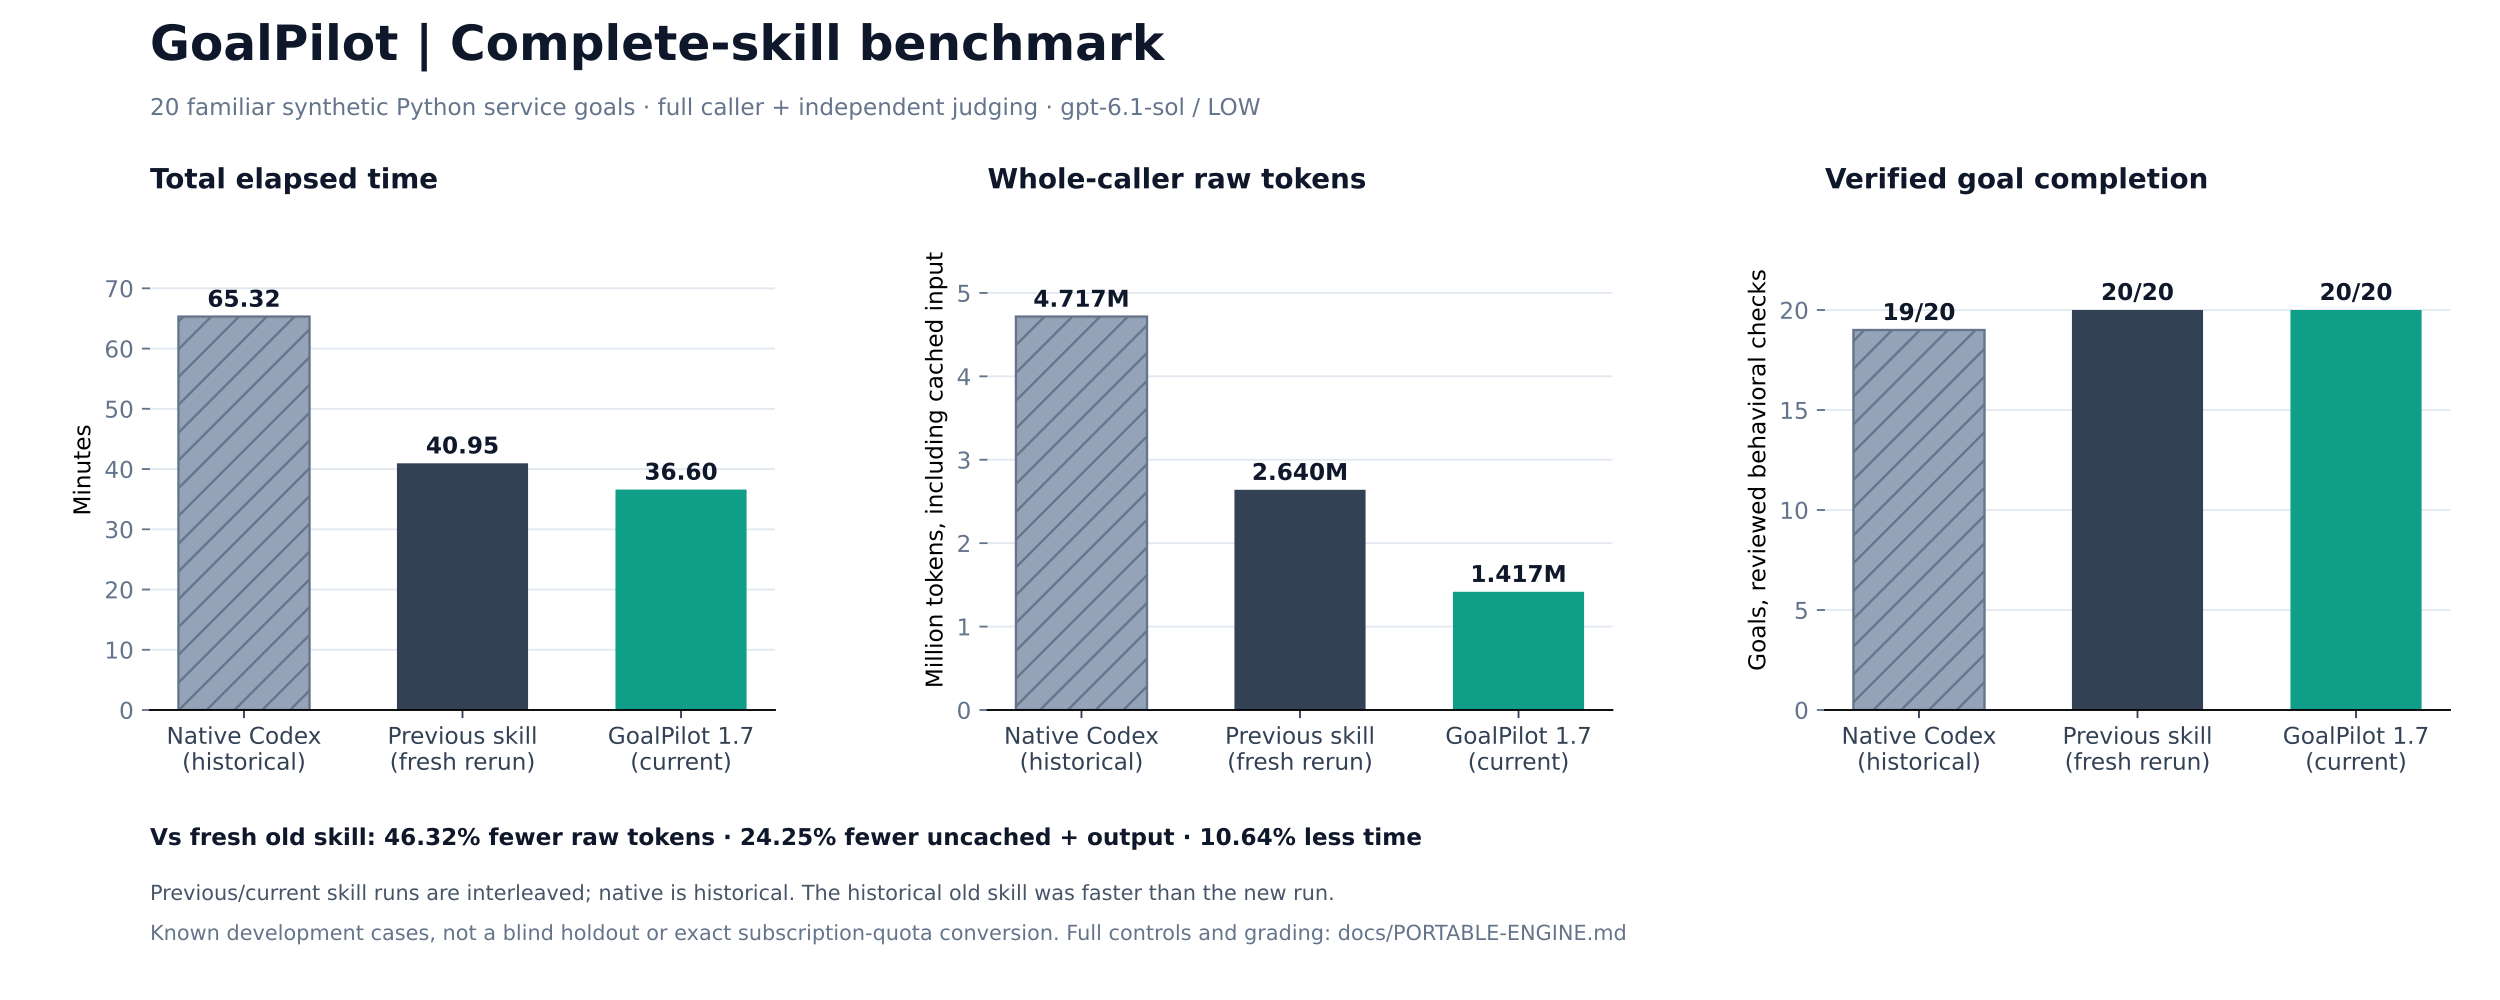
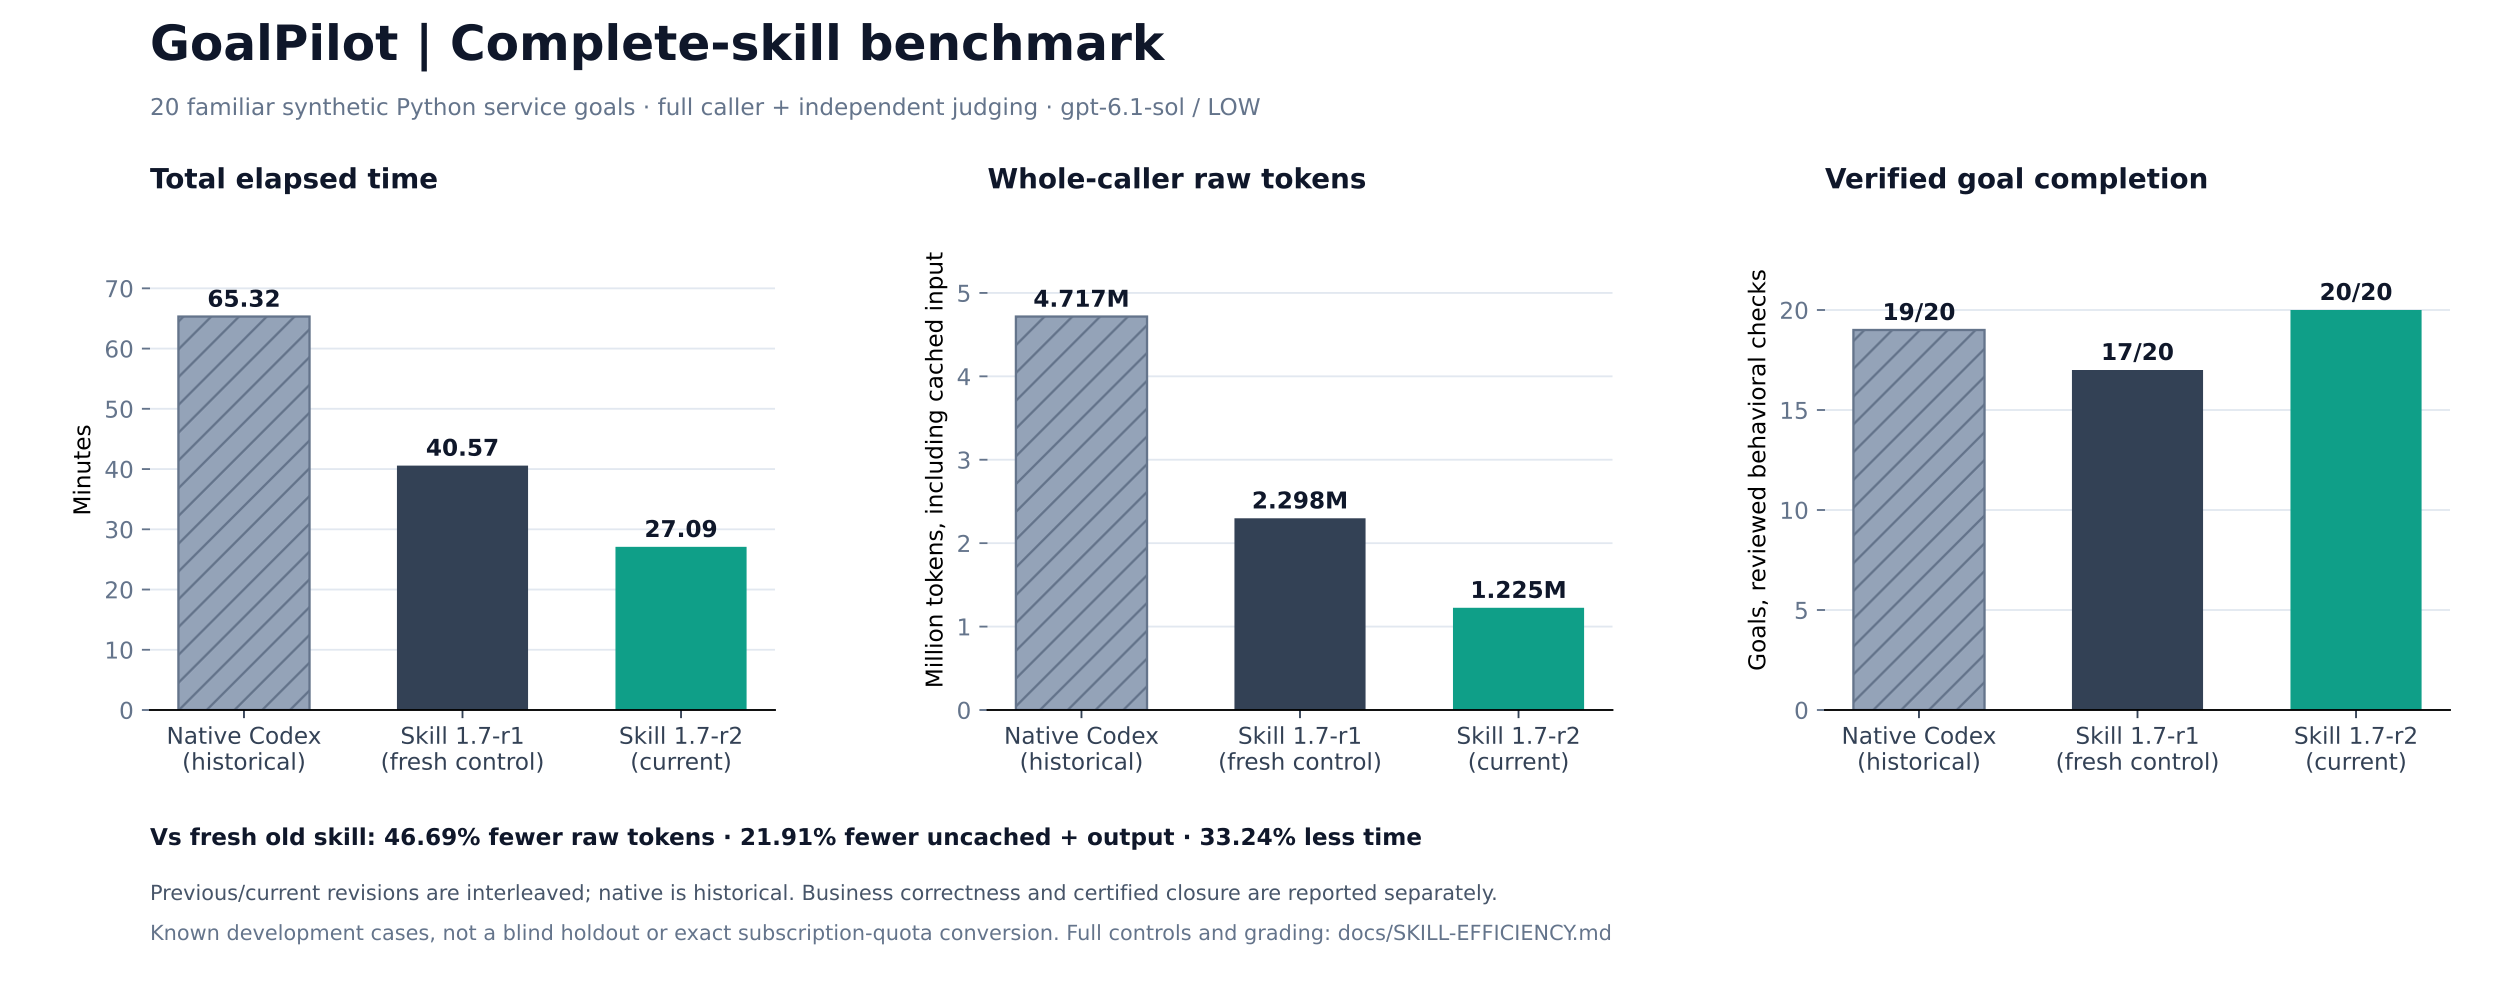
<svg xmlns="http://www.w3.org/2000/svg" xmlns:xlink="http://www.w3.org/1999/xlink" width="1080pt" height="432pt" viewBox="0 0 1080 432" version="1.1">
  <defs>
    <style type="text/css">*{stroke-linejoin: round; stroke-linecap: butt}</style>
  </defs>
  <g id="figure_1">
    <g id="patch_1">
      <path d="M 0 432 L 1080 432 L 1080 0 L 0 0 z " style="fill: #ffffff" />
    </g>
    <g id="axes_1">
      <g id="patch_2">
        <path d="M 64.8 306.72 L 334.8 306.72 L 334.8 99.36 L 64.8 99.36 z " style="fill: #ffffff" />
      </g>
      <g id="matplotlib.axis_1">
        <g id="xtick_1">
          <g id="line2d_1">
            <defs>
-               <path id="m15d80587d0" d="M 0 0 L 0 3.5 " style="stroke: #334155; stroke-width: 0.8" />
+               <path id="m321ddc1f88" d="M 0 0 L 0 3.5 " style="stroke: #334155; stroke-width: 0.8" />
            </defs>
            <g>
-               <use xlink:href="#m15d80587d0" x="105.394" y="306.72" style="fill: #334155; stroke: #334155; stroke-width: 0.8" />
+               <use xlink:href="#m321ddc1f88" x="105.394" y="306.72" style="fill: #334155; stroke: #334155; stroke-width: 0.8" />
            </g>
          </g>
          <g id="text_1">
            <text style="font-size: 10px; font-family: 'DejaVu Sans'; fill: #334155" transform="translate(71.94206 321.3184)">Native Codex</text>
            <text style="font-size: 10px; font-family: 'DejaVu Sans'; fill: #334155" transform="translate(78.66394 332.5163)">(historical)</text>
          </g>
        </g>
        <g id="xtick_2">
          <g id="line2d_2">
            <g>
-               <use xlink:href="#m15d80587d0" x="199.8" y="306.72" style="fill: #334155; stroke: #334155; stroke-width: 0.8" />
+               <use xlink:href="#m321ddc1f88" x="199.8" y="306.72" style="fill: #334155; stroke: #334155; stroke-width: 0.8" />
            </g>
          </g>
          <g id="text_2">
-             <text style="font-size: 10px; font-family: 'DejaVu Sans'; fill: #334155" transform="translate(167.4156 321.3184)">Previous skill</text>
-             <text style="font-size: 10px; font-family: 'DejaVu Sans'; fill: #334155" transform="translate(168.3438 332.5163)">(fresh rerun)</text>
+             <text style="font-size: 10px; font-family: 'DejaVu Sans'; fill: #334155" transform="translate(172.982 321.3184)">Skill 1.7-r1</text>
+             <text style="font-size: 10px; font-family: 'DejaVu Sans'; fill: #334155" transform="translate(164.4273 332.5163)">(fresh control)</text>
          </g>
        </g>
        <g id="xtick_3">
          <g id="line2d_3">
            <g>
-               <use xlink:href="#m15d80587d0" x="294.206" y="306.72" style="fill: #334155; stroke: #334155; stroke-width: 0.8" />
+               <use xlink:href="#m321ddc1f88" x="294.206" y="306.72" style="fill: #334155; stroke: #334155; stroke-width: 0.8" />
            </g>
          </g>
          <g id="text_3">
-             <text style="font-size: 10px; font-family: 'DejaVu Sans'; fill: #334155" transform="translate(262.5783 321.3184)">GoalPilot 1.7</text>
+             <text style="font-size: 10px; font-family: 'DejaVu Sans'; fill: #334155" transform="translate(267.3876 321.3184)">Skill 1.7-r2</text>
            <text style="font-size: 10px; font-family: 'DejaVu Sans'; fill: #334155" transform="translate(272.2697 332.5163)">(current)</text>
          </g>
        </g>
      </g>
      <g id="matplotlib.axis_2">
        <g id="ytick_1">
          <g id="line2d_4">
-             <path d="M 64.8 306.72 L 334.8 306.72 " clip-path="url(#pdac744a780)" style="fill: none; stroke: #e2e8f0; stroke-width: 0.8; stroke-linecap: square" />
+             <path d="M 64.8 306.72 L 334.8 306.72 " clip-path="url(#p825b41dcf9)" style="fill: none; stroke: #e2e8f0; stroke-width: 0.8; stroke-linecap: square" />
          </g>
          <g id="line2d_5">
            <defs>
-               <path id="m913bb159c8" d="M 0 0 L -3.5 0 " style="stroke: #64748b; stroke-width: 0.8" />
+               <path id="mdab0a45392" d="M 0 0 L -3.5 0 " style="stroke: #64748b; stroke-width: 0.8" />
            </defs>
            <g>
-               <use xlink:href="#m913bb159c8" x="64.8" y="306.72" style="fill: #64748b; stroke: #64748b; stroke-width: 0.8" />
+               <use xlink:href="#mdab0a45392" x="64.8" y="306.72" style="fill: #64748b; stroke: #64748b; stroke-width: 0.8" />
            </g>
          </g>
          <g id="text_4">
            <text style="font-size: 10px; font-family: 'DejaVu Sans'; text-anchor: end; fill: #64748b" x="57.8" y="310.519" transform="rotate(-0 57.8 310.5192)">0</text>
          </g>
        </g>
        <g id="ytick_2">
          <g id="line2d_6">
-             <path d="M 64.8 280.698 L 334.8 280.698 " clip-path="url(#pdac744a780)" style="fill: none; stroke: #e2e8f0; stroke-width: 0.8; stroke-linecap: square" />
+             <path d="M 64.8 280.698 L 334.8 280.698 " clip-path="url(#p825b41dcf9)" style="fill: none; stroke: #e2e8f0; stroke-width: 0.8; stroke-linecap: square" />
          </g>
          <g id="line2d_7">
            <g>
-               <use xlink:href="#m913bb159c8" x="64.8" y="280.698" style="fill: #64748b; stroke: #64748b; stroke-width: 0.8" />
+               <use xlink:href="#mdab0a45392" x="64.8" y="280.698" style="fill: #64748b; stroke: #64748b; stroke-width: 0.8" />
            </g>
          </g>
          <g id="text_5">
            <text style="font-size: 10px; font-family: 'DejaVu Sans'; text-anchor: end; fill: #64748b" x="57.8" y="284.498" transform="rotate(-0 57.8 284.4977)">10</text>
          </g>
        </g>
        <g id="ytick_3">
          <g id="line2d_8">
-             <path d="M 64.8 254.677 L 334.8 254.677 " clip-path="url(#pdac744a780)" style="fill: none; stroke: #e2e8f0; stroke-width: 0.8; stroke-linecap: square" />
+             <path d="M 64.8 254.677 L 334.8 254.677 " clip-path="url(#p825b41dcf9)" style="fill: none; stroke: #e2e8f0; stroke-width: 0.8; stroke-linecap: square" />
          </g>
          <g id="line2d_9">
            <g>
-               <use xlink:href="#m913bb159c8" x="64.8" y="254.677" style="fill: #64748b; stroke: #64748b; stroke-width: 0.8" />
+               <use xlink:href="#mdab0a45392" x="64.8" y="254.677" style="fill: #64748b; stroke: #64748b; stroke-width: 0.8" />
            </g>
          </g>
          <g id="text_6">
            <text style="font-size: 10px; font-family: 'DejaVu Sans'; text-anchor: end; fill: #64748b" x="57.8" y="258.476" transform="rotate(-0 57.8 258.4762)">20</text>
          </g>
        </g>
        <g id="ytick_4">
          <g id="line2d_10">
-             <path d="M 64.8 228.655 L 334.8 228.655 " clip-path="url(#pdac744a780)" style="fill: none; stroke: #e2e8f0; stroke-width: 0.8; stroke-linecap: square" />
+             <path d="M 64.8 228.655 L 334.8 228.655 " clip-path="url(#p825b41dcf9)" style="fill: none; stroke: #e2e8f0; stroke-width: 0.8; stroke-linecap: square" />
          </g>
          <g id="line2d_11">
            <g>
-               <use xlink:href="#m913bb159c8" x="64.8" y="228.655" style="fill: #64748b; stroke: #64748b; stroke-width: 0.8" />
+               <use xlink:href="#mdab0a45392" x="64.8" y="228.655" style="fill: #64748b; stroke: #64748b; stroke-width: 0.8" />
            </g>
          </g>
          <g id="text_7">
            <text style="font-size: 10px; font-family: 'DejaVu Sans'; text-anchor: end; fill: #64748b" x="57.8" y="232.455" transform="rotate(-0 57.8 232.4547)">30</text>
          </g>
        </g>
        <g id="ytick_5">
          <g id="line2d_12">
-             <path d="M 64.8 202.634 L 334.8 202.634 " clip-path="url(#pdac744a780)" style="fill: none; stroke: #e2e8f0; stroke-width: 0.8; stroke-linecap: square" />
+             <path d="M 64.8 202.634 L 334.8 202.634 " clip-path="url(#p825b41dcf9)" style="fill: none; stroke: #e2e8f0; stroke-width: 0.8; stroke-linecap: square" />
          </g>
          <g id="line2d_13">
            <g>
-               <use xlink:href="#m913bb159c8" x="64.8" y="202.634" style="fill: #64748b; stroke: #64748b; stroke-width: 0.8" />
+               <use xlink:href="#mdab0a45392" x="64.8" y="202.634" style="fill: #64748b; stroke: #64748b; stroke-width: 0.8" />
            </g>
          </g>
          <g id="text_8">
            <text style="font-size: 10px; font-family: 'DejaVu Sans'; text-anchor: end; fill: #64748b" x="57.8" y="206.433" transform="rotate(-0 57.8 206.4332)">40</text>
          </g>
        </g>
        <g id="ytick_6">
          <g id="line2d_14">
-             <path d="M 64.8 176.612 L 334.8 176.612 " clip-path="url(#pdac744a780)" style="fill: none; stroke: #e2e8f0; stroke-width: 0.8; stroke-linecap: square" />
+             <path d="M 64.8 176.612 L 334.8 176.612 " clip-path="url(#p825b41dcf9)" style="fill: none; stroke: #e2e8f0; stroke-width: 0.8; stroke-linecap: square" />
          </g>
          <g id="line2d_15">
            <g>
-               <use xlink:href="#m913bb159c8" x="64.8" y="176.612" style="fill: #64748b; stroke: #64748b; stroke-width: 0.8" />
+               <use xlink:href="#mdab0a45392" x="64.8" y="176.612" style="fill: #64748b; stroke: #64748b; stroke-width: 0.8" />
            </g>
          </g>
          <g id="text_9">
            <text style="font-size: 10px; font-family: 'DejaVu Sans'; text-anchor: end; fill: #64748b" x="57.8" y="180.412" transform="rotate(-0 57.8 180.4116)">50</text>
          </g>
        </g>
        <g id="ytick_7">
          <g id="line2d_16">
-             <path d="M 64.8 150.591 L 334.8 150.591 " clip-path="url(#pdac744a780)" style="fill: none; stroke: #e2e8f0; stroke-width: 0.8; stroke-linecap: square" />
+             <path d="M 64.8 150.591 L 334.8 150.591 " clip-path="url(#p825b41dcf9)" style="fill: none; stroke: #e2e8f0; stroke-width: 0.8; stroke-linecap: square" />
          </g>
          <g id="line2d_17">
            <g>
-               <use xlink:href="#m913bb159c8" x="64.8" y="150.591" style="fill: #64748b; stroke: #64748b; stroke-width: 0.8" />
+               <use xlink:href="#mdab0a45392" x="64.8" y="150.591" style="fill: #64748b; stroke: #64748b; stroke-width: 0.8" />
            </g>
          </g>
          <g id="text_10">
            <text style="font-size: 10px; font-family: 'DejaVu Sans'; text-anchor: end; fill: #64748b" x="57.8" y="154.39" transform="rotate(-0 57.8 154.3901)">60</text>
          </g>
        </g>
        <g id="ytick_8">
          <g id="line2d_18">
-             <path d="M 64.8 124.569 L 334.8 124.569 " clip-path="url(#pdac744a780)" style="fill: none; stroke: #e2e8f0; stroke-width: 0.8; stroke-linecap: square" />
+             <path d="M 64.8 124.569 L 334.8 124.569 " clip-path="url(#p825b41dcf9)" style="fill: none; stroke: #e2e8f0; stroke-width: 0.8; stroke-linecap: square" />
          </g>
          <g id="line2d_19">
            <g>
-               <use xlink:href="#m913bb159c8" x="64.8" y="124.569" style="fill: #64748b; stroke: #64748b; stroke-width: 0.8" />
+               <use xlink:href="#mdab0a45392" x="64.8" y="124.569" style="fill: #64748b; stroke: #64748b; stroke-width: 0.8" />
            </g>
          </g>
          <g id="text_11">
            <text style="font-size: 10px; font-family: 'DejaVu Sans'; text-anchor: end; fill: #64748b" x="57.8" y="128.369" transform="rotate(-0 57.8 128.3686)">70</text>
          </g>
        </g>
        <g id="text_12">
          <text style="font-size: 10px; font-family: 'DejaVu Sans'; text-anchor: middle" x="38.995" y="203.04" transform="rotate(-90 38.99531 203.04)">Minutes</text>
        </g>
      </g>
      <g id="patch_3">
-         <path d="M 77.073 306.72 L 133.716 306.72 L 133.716 136.753 L 77.073 136.753 z " clip-path="url(#pdac744a780)" style="fill: url(#hd0db1c50c2); stroke: #64748b; stroke-linejoin: miter" />
+         <path d="M 77.073 306.72 L 133.716 306.72 L 133.716 136.753 L 77.073 136.753 z " clip-path="url(#p825b41dcf9)" style="fill: url(#hbc62522ed9); stroke: #64748b; stroke-linejoin: miter" />
      </g>
      <g id="patch_4">
-         <path d="M 171.478 306.72 L 228.122 306.72 L 228.122 200.149 L 171.478 200.149 z " clip-path="url(#pdac744a780)" style="fill: #334155" />
+         <path d="M 171.478 306.72 L 228.122 306.72 L 228.122 201.141 L 171.478 201.141 z " clip-path="url(#p825b41dcf9)" style="fill: #334155" />
      </g>
      <g id="patch_5">
-         <path d="M 265.884 306.72 L 322.527 306.72 L 322.527 211.489 L 265.884 211.489 z " clip-path="url(#pdac744a780)" style="fill: #0f9f88" />
+         <path d="M 265.884 306.72 L 322.527 306.72 L 322.527 236.232 L 265.884 236.232 z " clip-path="url(#p825b41dcf9)" style="fill: #0f9f88" />
      </g>
      <g id="patch_6">
        <path d="M 64.8 306.72 L 334.8 306.72 " style="fill: none; stroke: #000000; stroke-width: 0.8; stroke-linejoin: miter; stroke-linecap: square" />
      </g>
      <g id="text_13">
        <text style="font-weight: 700; font-size: 10px; font-family: 'DejaVu Sans'; text-anchor: middle; fill: #0f172a" x="105.394" y="132.504" transform="rotate(-0 105.3944 132.5036)">65.32</text>
      </g>
      <g id="text_14">
-         <text style="font-weight: 700; font-size: 10px; font-family: 'DejaVu Sans'; text-anchor: middle; fill: #0f172a" x="199.8" y="195.9" transform="rotate(-0 199.8 195.9)">40.95</text>
+         <text style="font-weight: 700; font-size: 10px; font-family: 'DejaVu Sans'; text-anchor: middle; fill: #0f172a" x="199.8" y="196.892" transform="rotate(-0 199.8 196.8923)">40.57</text>
      </g>
      <g id="text_15">
-         <text style="font-weight: 700; font-size: 10px; font-family: 'DejaVu Sans'; text-anchor: middle; fill: #0f172a" x="294.206" y="207.24" transform="rotate(-0 294.2056 207.2397)">36.60</text>
+         <text style="font-weight: 700; font-size: 10px; font-family: 'DejaVu Sans'; text-anchor: middle; fill: #0f172a" x="294.206" y="231.983" transform="rotate(-0 294.2056 231.9829)">27.09</text>
      </g>
      <g id="text_16">
        <text style="font-weight: 700; font-size: 12px; font-family: 'DejaVu Sans'; text-anchor: start; fill: #0f172a" x="64.8" y="81.36" transform="rotate(-0 64.8 81.36)">Total elapsed time</text>
      </g>
    </g>
    <g id="axes_2">
      <g id="patch_7">
        <path d="M 426.6 306.72 L 696.6 306.72 L 696.6 99.36 L 426.6 99.36 z " style="fill: #ffffff" />
      </g>
      <g id="matplotlib.axis_3">
        <g id="xtick_4">
          <g id="line2d_20">
            <g>
-               <use xlink:href="#m15d80587d0" x="467.194" y="306.72" style="fill: #334155; stroke: #334155; stroke-width: 0.8" />
+               <use xlink:href="#m321ddc1f88" x="467.194" y="306.72" style="fill: #334155; stroke: #334155; stroke-width: 0.8" />
            </g>
          </g>
          <g id="text_17">
            <text style="font-size: 10px; font-family: 'DejaVu Sans'; fill: #334155" transform="translate(433.7421 321.3184)">Native Codex</text>
            <text style="font-size: 10px; font-family: 'DejaVu Sans'; fill: #334155" transform="translate(440.4639 332.5163)">(historical)</text>
          </g>
        </g>
        <g id="xtick_5">
          <g id="line2d_21">
            <g>
-               <use xlink:href="#m15d80587d0" x="561.6" y="306.72" style="fill: #334155; stroke: #334155; stroke-width: 0.8" />
+               <use xlink:href="#m321ddc1f88" x="561.6" y="306.72" style="fill: #334155; stroke: #334155; stroke-width: 0.8" />
            </g>
          </g>
          <g id="text_18">
-             <text style="font-size: 10px; font-family: 'DejaVu Sans'; fill: #334155" transform="translate(529.2156 321.3184)">Previous skill</text>
-             <text style="font-size: 10px; font-family: 'DejaVu Sans'; fill: #334155" transform="translate(530.1437 332.5163)">(fresh rerun)</text>
+             <text style="font-size: 10px; font-family: 'DejaVu Sans'; fill: #334155" transform="translate(534.782 321.3184)">Skill 1.7-r1</text>
+             <text style="font-size: 10px; font-family: 'DejaVu Sans'; fill: #334155" transform="translate(526.2273 332.5163)">(fresh control)</text>
          </g>
        </g>
        <g id="xtick_6">
          <g id="line2d_22">
            <g>
-               <use xlink:href="#m15d80587d0" x="656.006" y="306.72" style="fill: #334155; stroke: #334155; stroke-width: 0.8" />
+               <use xlink:href="#m321ddc1f88" x="656.006" y="306.72" style="fill: #334155; stroke: #334155; stroke-width: 0.8" />
            </g>
          </g>
          <g id="text_19">
-             <text style="font-size: 10px; font-family: 'DejaVu Sans'; fill: #334155" transform="translate(624.3783 321.3184)">GoalPilot 1.7</text>
+             <text style="font-size: 10px; font-family: 'DejaVu Sans'; fill: #334155" transform="translate(629.1876 321.3184)">Skill 1.7-r2</text>
            <text style="font-size: 10px; font-family: 'DejaVu Sans'; fill: #334155" transform="translate(634.0697 332.5163)">(current)</text>
          </g>
        </g>
      </g>
      <g id="matplotlib.axis_4">
        <g id="ytick_9">
          <g id="line2d_23">
-             <path d="M 426.6 306.72 L 696.6 306.72 " clip-path="url(#p3ad0c4c49a)" style="fill: none; stroke: #e2e8f0; stroke-width: 0.8; stroke-linecap: square" />
+             <path d="M 426.6 306.72 L 696.6 306.72 " clip-path="url(#p499d411fe7)" style="fill: none; stroke: #e2e8f0; stroke-width: 0.8; stroke-linecap: square" />
          </g>
          <g id="line2d_24">
            <g>
-               <use xlink:href="#m913bb159c8" x="426.6" y="306.72" style="fill: #64748b; stroke: #64748b; stroke-width: 0.8" />
+               <use xlink:href="#mdab0a45392" x="426.6" y="306.72" style="fill: #64748b; stroke: #64748b; stroke-width: 0.8" />
            </g>
          </g>
          <g id="text_20">
            <text style="font-size: 10px; font-family: 'DejaVu Sans'; text-anchor: end; fill: #64748b" x="419.6" y="310.519" transform="rotate(-0 419.6 310.5192)">0</text>
          </g>
        </g>
        <g id="ytick_10">
          <g id="line2d_25">
-             <path d="M 426.6 270.684 L 696.6 270.684 " clip-path="url(#p3ad0c4c49a)" style="fill: none; stroke: #e2e8f0; stroke-width: 0.8; stroke-linecap: square" />
+             <path d="M 426.6 270.684 L 696.6 270.684 " clip-path="url(#p499d411fe7)" style="fill: none; stroke: #e2e8f0; stroke-width: 0.8; stroke-linecap: square" />
          </g>
          <g id="line2d_26">
            <g>
-               <use xlink:href="#m913bb159c8" x="426.6" y="270.684" style="fill: #64748b; stroke: #64748b; stroke-width: 0.8" />
+               <use xlink:href="#mdab0a45392" x="426.6" y="270.684" style="fill: #64748b; stroke: #64748b; stroke-width: 0.8" />
            </g>
          </g>
          <g id="text_21">
            <text style="font-size: 10px; font-family: 'DejaVu Sans'; text-anchor: end; fill: #64748b" x="419.6" y="274.483" transform="rotate(-0 419.6 274.4831)">1</text>
          </g>
        </g>
        <g id="ytick_11">
          <g id="line2d_27">
-             <path d="M 426.6 234.648 L 696.6 234.648 " clip-path="url(#p3ad0c4c49a)" style="fill: none; stroke: #e2e8f0; stroke-width: 0.8; stroke-linecap: square" />
+             <path d="M 426.6 234.648 L 696.6 234.648 " clip-path="url(#p499d411fe7)" style="fill: none; stroke: #e2e8f0; stroke-width: 0.8; stroke-linecap: square" />
          </g>
          <g id="line2d_28">
            <g>
-               <use xlink:href="#m913bb159c8" x="426.6" y="234.648" style="fill: #64748b; stroke: #64748b; stroke-width: 0.8" />
+               <use xlink:href="#mdab0a45392" x="426.6" y="234.648" style="fill: #64748b; stroke: #64748b; stroke-width: 0.8" />
            </g>
          </g>
          <g id="text_22">
            <text style="font-size: 10px; font-family: 'DejaVu Sans'; text-anchor: end; fill: #64748b" x="419.6" y="238.447" transform="rotate(-0 419.6 238.447)">2</text>
          </g>
        </g>
        <g id="ytick_12">
          <g id="line2d_29">
-             <path d="M 426.6 198.612 L 696.6 198.612 " clip-path="url(#p3ad0c4c49a)" style="fill: none; stroke: #e2e8f0; stroke-width: 0.8; stroke-linecap: square" />
+             <path d="M 426.6 198.612 L 696.6 198.612 " clip-path="url(#p499d411fe7)" style="fill: none; stroke: #e2e8f0; stroke-width: 0.8; stroke-linecap: square" />
          </g>
          <g id="line2d_30">
            <g>
-               <use xlink:href="#m913bb159c8" x="426.6" y="198.612" style="fill: #64748b; stroke: #64748b; stroke-width: 0.8" />
+               <use xlink:href="#mdab0a45392" x="426.6" y="198.612" style="fill: #64748b; stroke: #64748b; stroke-width: 0.8" />
            </g>
          </g>
          <g id="text_23">
            <text style="font-size: 10px; font-family: 'DejaVu Sans'; text-anchor: end; fill: #64748b" x="419.6" y="202.411" transform="rotate(-0 419.6 202.4109)">3</text>
          </g>
        </g>
        <g id="ytick_13">
          <g id="line2d_31">
-             <path d="M 426.6 162.576 L 696.6 162.576 " clip-path="url(#p3ad0c4c49a)" style="fill: none; stroke: #e2e8f0; stroke-width: 0.8; stroke-linecap: square" />
+             <path d="M 426.6 162.576 L 696.6 162.576 " clip-path="url(#p499d411fe7)" style="fill: none; stroke: #e2e8f0; stroke-width: 0.8; stroke-linecap: square" />
          </g>
          <g id="line2d_32">
            <g>
-               <use xlink:href="#m913bb159c8" x="426.6" y="162.576" style="fill: #64748b; stroke: #64748b; stroke-width: 0.8" />
+               <use xlink:href="#mdab0a45392" x="426.6" y="162.576" style="fill: #64748b; stroke: #64748b; stroke-width: 0.8" />
            </g>
          </g>
          <g id="text_24">
            <text style="font-size: 10px; font-family: 'DejaVu Sans'; text-anchor: end; fill: #64748b" x="419.6" y="166.375" transform="rotate(-0 419.6 166.3748)">4</text>
          </g>
        </g>
        <g id="ytick_14">
          <g id="line2d_33">
-             <path d="M 426.6 126.539 L 696.6 126.539 " clip-path="url(#p3ad0c4c49a)" style="fill: none; stroke: #e2e8f0; stroke-width: 0.8; stroke-linecap: square" />
+             <path d="M 426.6 126.539 L 696.6 126.539 " clip-path="url(#p499d411fe7)" style="fill: none; stroke: #e2e8f0; stroke-width: 0.8; stroke-linecap: square" />
          </g>
          <g id="line2d_34">
            <g>
-               <use xlink:href="#m913bb159c8" x="426.6" y="126.539" style="fill: #64748b; stroke: #64748b; stroke-width: 0.8" />
+               <use xlink:href="#mdab0a45392" x="426.6" y="126.539" style="fill: #64748b; stroke: #64748b; stroke-width: 0.8" />
            </g>
          </g>
          <g id="text_25">
            <text style="font-size: 10px; font-family: 'DejaVu Sans'; text-anchor: end; fill: #64748b" x="419.6" y="130.339" transform="rotate(-0 419.6 130.3387)">5</text>
          </g>
        </g>
        <g id="text_26">
          <text style="font-size: 10px; font-family: 'DejaVu Sans'; text-anchor: middle" x="407.158" y="203.04" transform="rotate(-90 407.1578 203.04)">Million tokens, including cached input</text>
        </g>
      </g>
      <g id="patch_8">
-         <path d="M 438.873 306.72 L 495.516 306.72 L 495.516 136.753 L 438.873 136.753 z " clip-path="url(#p3ad0c4c49a)" style="fill: url(#hd0db1c50c2); stroke: #64748b; stroke-linejoin: miter" />
+         <path d="M 438.873 306.72 L 495.516 306.72 L 495.516 136.753 L 438.873 136.753 z " clip-path="url(#p499d411fe7)" style="fill: url(#hbc62522ed9); stroke: #64748b; stroke-linejoin: miter" />
      </g>
      <g id="patch_9">
-         <path d="M 533.278 306.72 L 589.922 306.72 L 589.922 211.59 L 533.278 211.59 z " clip-path="url(#p3ad0c4c49a)" style="fill: #334155" />
+         <path d="M 533.278 306.72 L 589.922 306.72 L 589.922 223.898 L 533.278 223.898 z " clip-path="url(#p499d411fe7)" style="fill: #334155" />
      </g>
      <g id="patch_10">
-         <path d="M 627.684 306.72 L 684.327 306.72 L 684.327 255.65 L 627.684 255.65 z " clip-path="url(#p3ad0c4c49a)" style="fill: #0f9f88" />
+         <path d="M 627.684 306.72 L 684.327 306.72 L 684.327 262.564 L 627.684 262.564 z " clip-path="url(#p499d411fe7)" style="fill: #0f9f88" />
      </g>
      <g id="patch_11">
        <path d="M 426.6 306.72 L 696.6 306.72 " style="fill: none; stroke: #000000; stroke-width: 0.8; stroke-linejoin: miter; stroke-linecap: square" />
      </g>
      <g id="text_27">
        <text style="font-weight: 700; font-size: 10px; font-family: 'DejaVu Sans'; text-anchor: middle; fill: #0f172a" x="467.194" y="132.504" transform="rotate(-0 467.1944 132.5036)">4.717M</text>
      </g>
      <g id="text_28">
-         <text style="font-weight: 700; font-size: 10px; font-family: 'DejaVu Sans'; text-anchor: middle; fill: #0f172a" x="561.6" y="207.34" transform="rotate(-0 561.6 207.3404)">2.640M</text>
+         <text style="font-weight: 700; font-size: 10px; font-family: 'DejaVu Sans'; text-anchor: middle; fill: #0f172a" x="561.6" y="219.649" transform="rotate(-0 561.6 219.649)">2.298M</text>
      </g>
      <g id="text_29">
-         <text style="font-weight: 700; font-size: 10px; font-family: 'DejaVu Sans'; text-anchor: middle; fill: #0f172a" x="656.006" y="251.401" transform="rotate(-0 656.0056 251.4009)">1.417M</text>
+         <text style="font-weight: 700; font-size: 10px; font-family: 'DejaVu Sans'; text-anchor: middle; fill: #0f172a" x="656.006" y="258.315" transform="rotate(-0 656.0056 258.315)">1.225M</text>
      </g>
      <g id="text_30">
        <text style="font-weight: 700; font-size: 12px; font-family: 'DejaVu Sans'; text-anchor: start; fill: #0f172a" x="426.6" y="81.36" transform="rotate(-0 426.6 81.36)">Whole-caller raw tokens</text>
      </g>
    </g>
    <g id="axes_3">
      <g id="patch_12">
        <path d="M 788.4 306.72 L 1058.4 306.72 L 1058.4 99.36 L 788.4 99.36 z " style="fill: #ffffff" />
      </g>
      <g id="matplotlib.axis_5">
        <g id="xtick_7">
          <g id="line2d_35">
            <g>
-               <use xlink:href="#m15d80587d0" x="828.994" y="306.72" style="fill: #334155; stroke: #334155; stroke-width: 0.8" />
+               <use xlink:href="#m321ddc1f88" x="828.994" y="306.72" style="fill: #334155; stroke: #334155; stroke-width: 0.8" />
            </g>
          </g>
          <g id="text_31">
            <text style="font-size: 10px; font-family: 'DejaVu Sans'; fill: #334155" transform="translate(795.5421 321.3184)">Native Codex</text>
            <text style="font-size: 10px; font-family: 'DejaVu Sans'; fill: #334155" transform="translate(802.2639 332.5163)">(historical)</text>
          </g>
        </g>
        <g id="xtick_8">
          <g id="line2d_36">
            <g>
-               <use xlink:href="#m15d80587d0" x="923.4" y="306.72" style="fill: #334155; stroke: #334155; stroke-width: 0.8" />
+               <use xlink:href="#m321ddc1f88" x="923.4" y="306.72" style="fill: #334155; stroke: #334155; stroke-width: 0.8" />
            </g>
          </g>
          <g id="text_32">
-             <text style="font-size: 10px; font-family: 'DejaVu Sans'; fill: #334155" transform="translate(891.0156 321.3184)">Previous skill</text>
-             <text style="font-size: 10px; font-family: 'DejaVu Sans'; fill: #334155" transform="translate(891.9438 332.5163)">(fresh rerun)</text>
+             <text style="font-size: 10px; font-family: 'DejaVu Sans'; fill: #334155" transform="translate(896.582 321.3184)">Skill 1.7-r1</text>
+             <text style="font-size: 10px; font-family: 'DejaVu Sans'; fill: #334155" transform="translate(888.0273 332.5163)">(fresh control)</text>
          </g>
        </g>
        <g id="xtick_9">
          <g id="line2d_37">
            <g>
-               <use xlink:href="#m15d80587d0" x="1017.806" y="306.72" style="fill: #334155; stroke: #334155; stroke-width: 0.8" />
+               <use xlink:href="#m321ddc1f88" x="1017.806" y="306.72" style="fill: #334155; stroke: #334155; stroke-width: 0.8" />
            </g>
          </g>
          <g id="text_33">
-             <text style="font-size: 10px; font-family: 'DejaVu Sans'; fill: #334155" transform="translate(986.1783 321.3184)">GoalPilot 1.7</text>
+             <text style="font-size: 10px; font-family: 'DejaVu Sans'; fill: #334155" transform="translate(990.9876 321.3184)">Skill 1.7-r2</text>
            <text style="font-size: 10px; font-family: 'DejaVu Sans'; fill: #334155" transform="translate(995.8697 332.5163)">(current)</text>
          </g>
        </g>
      </g>
      <g id="matplotlib.axis_6">
        <g id="ytick_15">
          <g id="line2d_38">
-             <path d="M 788.4 306.72 L 1058.4 306.72 " clip-path="url(#pfa0a6c3b86)" style="fill: none; stroke: #e2e8f0; stroke-width: 0.8; stroke-linecap: square" />
+             <path d="M 788.4 306.72 L 1058.4 306.72 " clip-path="url(#p4a23ea20cb)" style="fill: none; stroke: #e2e8f0; stroke-width: 0.8; stroke-linecap: square" />
          </g>
          <g id="line2d_39">
            <g>
-               <use xlink:href="#m913bb159c8" x="788.4" y="306.72" style="fill: #64748b; stroke: #64748b; stroke-width: 0.8" />
+               <use xlink:href="#mdab0a45392" x="788.4" y="306.72" style="fill: #64748b; stroke: #64748b; stroke-width: 0.8" />
            </g>
          </g>
          <g id="text_34">
            <text style="font-size: 10px; font-family: 'DejaVu Sans'; text-anchor: end; fill: #64748b" x="781.4" y="310.519" transform="rotate(-0 781.4 310.5192)">0</text>
          </g>
        </g>
        <g id="ytick_16">
          <g id="line2d_40">
-             <path d="M 788.4 263.52 L 1058.4 263.52 " clip-path="url(#pfa0a6c3b86)" style="fill: none; stroke: #e2e8f0; stroke-width: 0.8; stroke-linecap: square" />
+             <path d="M 788.4 263.52 L 1058.4 263.52 " clip-path="url(#p4a23ea20cb)" style="fill: none; stroke: #e2e8f0; stroke-width: 0.8; stroke-linecap: square" />
          </g>
          <g id="line2d_41">
            <g>
-               <use xlink:href="#m913bb159c8" x="788.4" y="263.52" style="fill: #64748b; stroke: #64748b; stroke-width: 0.8" />
+               <use xlink:href="#mdab0a45392" x="788.4" y="263.52" style="fill: #64748b; stroke: #64748b; stroke-width: 0.8" />
            </g>
          </g>
          <g id="text_35">
            <text style="font-size: 10px; font-family: 'DejaVu Sans'; text-anchor: end; fill: #64748b" x="781.4" y="267.319" transform="rotate(-0 781.4 267.3192)">5</text>
          </g>
        </g>
        <g id="ytick_17">
          <g id="line2d_42">
-             <path d="M 788.4 220.32 L 1058.4 220.32 " clip-path="url(#pfa0a6c3b86)" style="fill: none; stroke: #e2e8f0; stroke-width: 0.8; stroke-linecap: square" />
+             <path d="M 788.4 220.32 L 1058.4 220.32 " clip-path="url(#p4a23ea20cb)" style="fill: none; stroke: #e2e8f0; stroke-width: 0.8; stroke-linecap: square" />
          </g>
          <g id="line2d_43">
            <g>
-               <use xlink:href="#m913bb159c8" x="788.4" y="220.32" style="fill: #64748b; stroke: #64748b; stroke-width: 0.8" />
+               <use xlink:href="#mdab0a45392" x="788.4" y="220.32" style="fill: #64748b; stroke: #64748b; stroke-width: 0.8" />
            </g>
          </g>
          <g id="text_36">
            <text style="font-size: 10px; font-family: 'DejaVu Sans'; text-anchor: end; fill: #64748b" x="781.4" y="224.119" transform="rotate(-0 781.4 224.1192)">10</text>
          </g>
        </g>
        <g id="ytick_18">
          <g id="line2d_44">
-             <path d="M 788.4 177.12 L 1058.4 177.12 " clip-path="url(#pfa0a6c3b86)" style="fill: none; stroke: #e2e8f0; stroke-width: 0.8; stroke-linecap: square" />
+             <path d="M 788.4 177.12 L 1058.4 177.12 " clip-path="url(#p4a23ea20cb)" style="fill: none; stroke: #e2e8f0; stroke-width: 0.8; stroke-linecap: square" />
          </g>
          <g id="line2d_45">
            <g>
-               <use xlink:href="#m913bb159c8" x="788.4" y="177.12" style="fill: #64748b; stroke: #64748b; stroke-width: 0.8" />
+               <use xlink:href="#mdab0a45392" x="788.4" y="177.12" style="fill: #64748b; stroke: #64748b; stroke-width: 0.8" />
            </g>
          </g>
          <g id="text_37">
            <text style="font-size: 10px; font-family: 'DejaVu Sans'; text-anchor: end; fill: #64748b" x="781.4" y="180.919" transform="rotate(-0 781.4 180.9192)">15</text>
          </g>
        </g>
        <g id="ytick_19">
          <g id="line2d_46">
-             <path d="M 788.4 133.92 L 1058.4 133.92 " clip-path="url(#pfa0a6c3b86)" style="fill: none; stroke: #e2e8f0; stroke-width: 0.8; stroke-linecap: square" />
+             <path d="M 788.4 133.92 L 1058.4 133.92 " clip-path="url(#p4a23ea20cb)" style="fill: none; stroke: #e2e8f0; stroke-width: 0.8; stroke-linecap: square" />
          </g>
          <g id="line2d_47">
            <g>
-               <use xlink:href="#m913bb159c8" x="788.4" y="133.92" style="fill: #64748b; stroke: #64748b; stroke-width: 0.8" />
+               <use xlink:href="#mdab0a45392" x="788.4" y="133.92" style="fill: #64748b; stroke: #64748b; stroke-width: 0.8" />
            </g>
          </g>
          <g id="text_38">
            <text style="font-size: 10px; font-family: 'DejaVu Sans'; text-anchor: end; fill: #64748b" x="781.4" y="137.719" transform="rotate(-0 781.4 137.7192)">20</text>
          </g>
        </g>
        <g id="text_39">
          <text style="font-size: 10px; font-family: 'DejaVu Sans'; text-anchor: middle" x="762.595" y="203.04" transform="rotate(-90 762.5953 203.04)">Goals, reviewed behavioral checks</text>
        </g>
      </g>
      <g id="patch_13">
-         <path d="M 800.673 306.72 L 857.316 306.72 L 857.316 142.56 L 800.673 142.56 z " clip-path="url(#pfa0a6c3b86)" style="fill: url(#hd0db1c50c2); stroke: #64748b; stroke-linejoin: miter" />
+         <path d="M 800.673 306.72 L 857.316 306.72 L 857.316 142.56 L 800.673 142.56 z " clip-path="url(#p4a23ea20cb)" style="fill: url(#hbc62522ed9); stroke: #64748b; stroke-linejoin: miter" />
      </g>
      <g id="patch_14">
-         <path d="M 895.078 306.72 L 951.722 306.72 L 951.722 133.92 L 895.078 133.92 z " clip-path="url(#pfa0a6c3b86)" style="fill: #334155" />
+         <path d="M 895.078 306.72 L 951.722 306.72 L 951.722 159.84 L 895.078 159.84 z " clip-path="url(#p4a23ea20cb)" style="fill: #334155" />
      </g>
      <g id="patch_15">
-         <path d="M 989.484 306.72 L 1046.127 306.72 L 1046.127 133.92 L 989.484 133.92 z " clip-path="url(#pfa0a6c3b86)" style="fill: #0f9f88" />
+         <path d="M 989.484 306.72 L 1046.127 306.72 L 1046.127 133.92 L 989.484 133.92 z " clip-path="url(#p4a23ea20cb)" style="fill: #0f9f88" />
      </g>
      <g id="patch_16">
        <path d="M 788.4 306.72 L 1058.4 306.72 " style="fill: none; stroke: #000000; stroke-width: 0.8; stroke-linejoin: miter; stroke-linecap: square" />
      </g>
      <g id="text_40">
        <text style="font-weight: 700; font-size: 10px; font-family: 'DejaVu Sans'; text-anchor: middle; fill: #0f172a" x="828.994" y="138.24" transform="rotate(-0 828.9944 138.24)">19/20</text>
      </g>
      <g id="text_41">
-         <text style="font-weight: 700; font-size: 10px; font-family: 'DejaVu Sans'; text-anchor: middle; fill: #0f172a" x="923.4" y="129.6" transform="rotate(-0 923.4 129.6)">20/20</text>
+         <text style="font-weight: 700; font-size: 10px; font-family: 'DejaVu Sans'; text-anchor: middle; fill: #0f172a" x="923.4" y="155.52" transform="rotate(-0 923.4 155.52)">17/20</text>
      </g>
      <g id="text_42">
        <text style="font-weight: 700; font-size: 10px; font-family: 'DejaVu Sans'; text-anchor: middle; fill: #0f172a" x="1017.806" y="129.6" transform="rotate(-0 1017.806 129.6)">20/20</text>
      </g>
      <g id="text_43">
        <text style="font-weight: 700; font-size: 12px; font-family: 'DejaVu Sans'; text-anchor: start; fill: #0f172a" x="788.4" y="81.36" transform="rotate(-0 788.4 81.36)">Verified goal completion</text>
      </g>
    </g>
    <g id="text_44">
      <text style="font-weight: 700; font-size: 21px; font-family: 'DejaVu Sans'; text-anchor: start; fill: #0f172a" x="64.8" y="25.92" transform="rotate(-0 64.8 25.92)">GoalPilot | Complete-skill benchmark</text>
    </g>
    <g id="text_45">
      <text style="font-size: 10px; font-family: 'DejaVu Sans'; text-anchor: start; fill: #64748b" x="64.8" y="49.68" transform="rotate(-0 64.8 49.68)">20 familiar synthetic Python service goals · full caller + independent judging · gpt-6.1-sol / LOW</text>
    </g>
    <g id="text_46">
-       <text style="font-weight: 700; font-size: 10px; font-family: 'DejaVu Sans'; text-anchor: start; fill: #0f172a" x="64.8" y="365.04" transform="rotate(-0 64.8 365.04)">Vs fresh old skill: 46.32% fewer raw tokens · 24.25% fewer uncached + output · 10.64% less time</text>
+       <text style="font-weight: 700; font-size: 10px; font-family: 'DejaVu Sans'; text-anchor: start; fill: #0f172a" x="64.8" y="365.04" transform="rotate(-0 64.8 365.04)">Vs fresh old skill: 46.69% fewer raw tokens · 21.91% fewer uncached + output · 33.24% less time</text>
    </g>
    <g id="text_47">
-       <text style="font-size: 9px; font-family: 'DejaVu Sans'; text-anchor: start; fill: #475569" x="64.8" y="388.8" transform="rotate(-0 64.8 388.8)">Previous/current skill runs are interleaved; native is historical. The historical old skill was faster than the new run.</text>
+       <text style="font-size: 9px; font-family: 'DejaVu Sans'; text-anchor: start; fill: #475569" x="64.8" y="388.8" transform="rotate(-0 64.8 388.8)">Previous/current revisions are interleaved; native is historical. Business correctness and certified closure are reported separately.</text>
    </g>
    <g id="text_48">
-       <text style="font-size: 9px; font-family: 'DejaVu Sans'; text-anchor: start; fill: #64748b" x="64.8" y="406.08" transform="rotate(-0 64.8 406.08)">Known development cases, not a blind holdout or exact subscription-quota conversion. Full controls and grading: docs/PORTABLE-ENGINE.md</text>
+       <text style="font-size: 9px; font-family: 'DejaVu Sans'; text-anchor: start; fill: #64748b" x="64.8" y="406.08" transform="rotate(-0 64.8 406.08)">Known development cases, not a blind holdout or exact subscription-quota conversion. Full controls and grading: docs/SKILL-EFFICIENCY.md</text>
    </g>
  </g>
  <defs>
-     <clipPath id="pdac744a780">
+     <clipPath id="p825b41dcf9">
      <rect x="64.8" y="99.36" width="270" height="207.36" />
    </clipPath>
-     <clipPath id="p3ad0c4c49a">
+     <clipPath id="p499d411fe7">
      <rect x="426.6" y="99.36" width="270" height="207.36" />
    </clipPath>
-     <clipPath id="pfa0a6c3b86">
+     <clipPath id="p4a23ea20cb">
      <rect x="788.4" y="99.36" width="270" height="207.36" />
    </clipPath>
  </defs>
  <defs>
-     <pattern id="hd0db1c50c2" patternUnits="userSpaceOnUse" x="0" y="0" width="72" height="72">
+     <pattern id="hbc62522ed9" patternUnits="userSpaceOnUse" x="0" y="0" width="72" height="72">
      <rect x="0" y="0" width="73" height="73" fill="#94a3b8" />
      <path d="M -36 36 L 36 -36 M -30 42 L 42 -30 M -24 48 L 48 -24 M -18 54 L 54 -18 M -12 60 L 60 -12 M -6 66 L 66 -6 M 0 72 L 72 0 M 6 78 L 78 6 M 12 84 L 84 12 M 18 90 L 90 18 M 24 96 L 96 24 M 30 102 L 102 30 M 36 108 L 108 36 " style="fill: #64748b; stroke: #64748b; stroke-width: 1.0; stroke-linecap: butt; stroke-linejoin: miter" />
    </pattern>
  </defs>
</svg>
